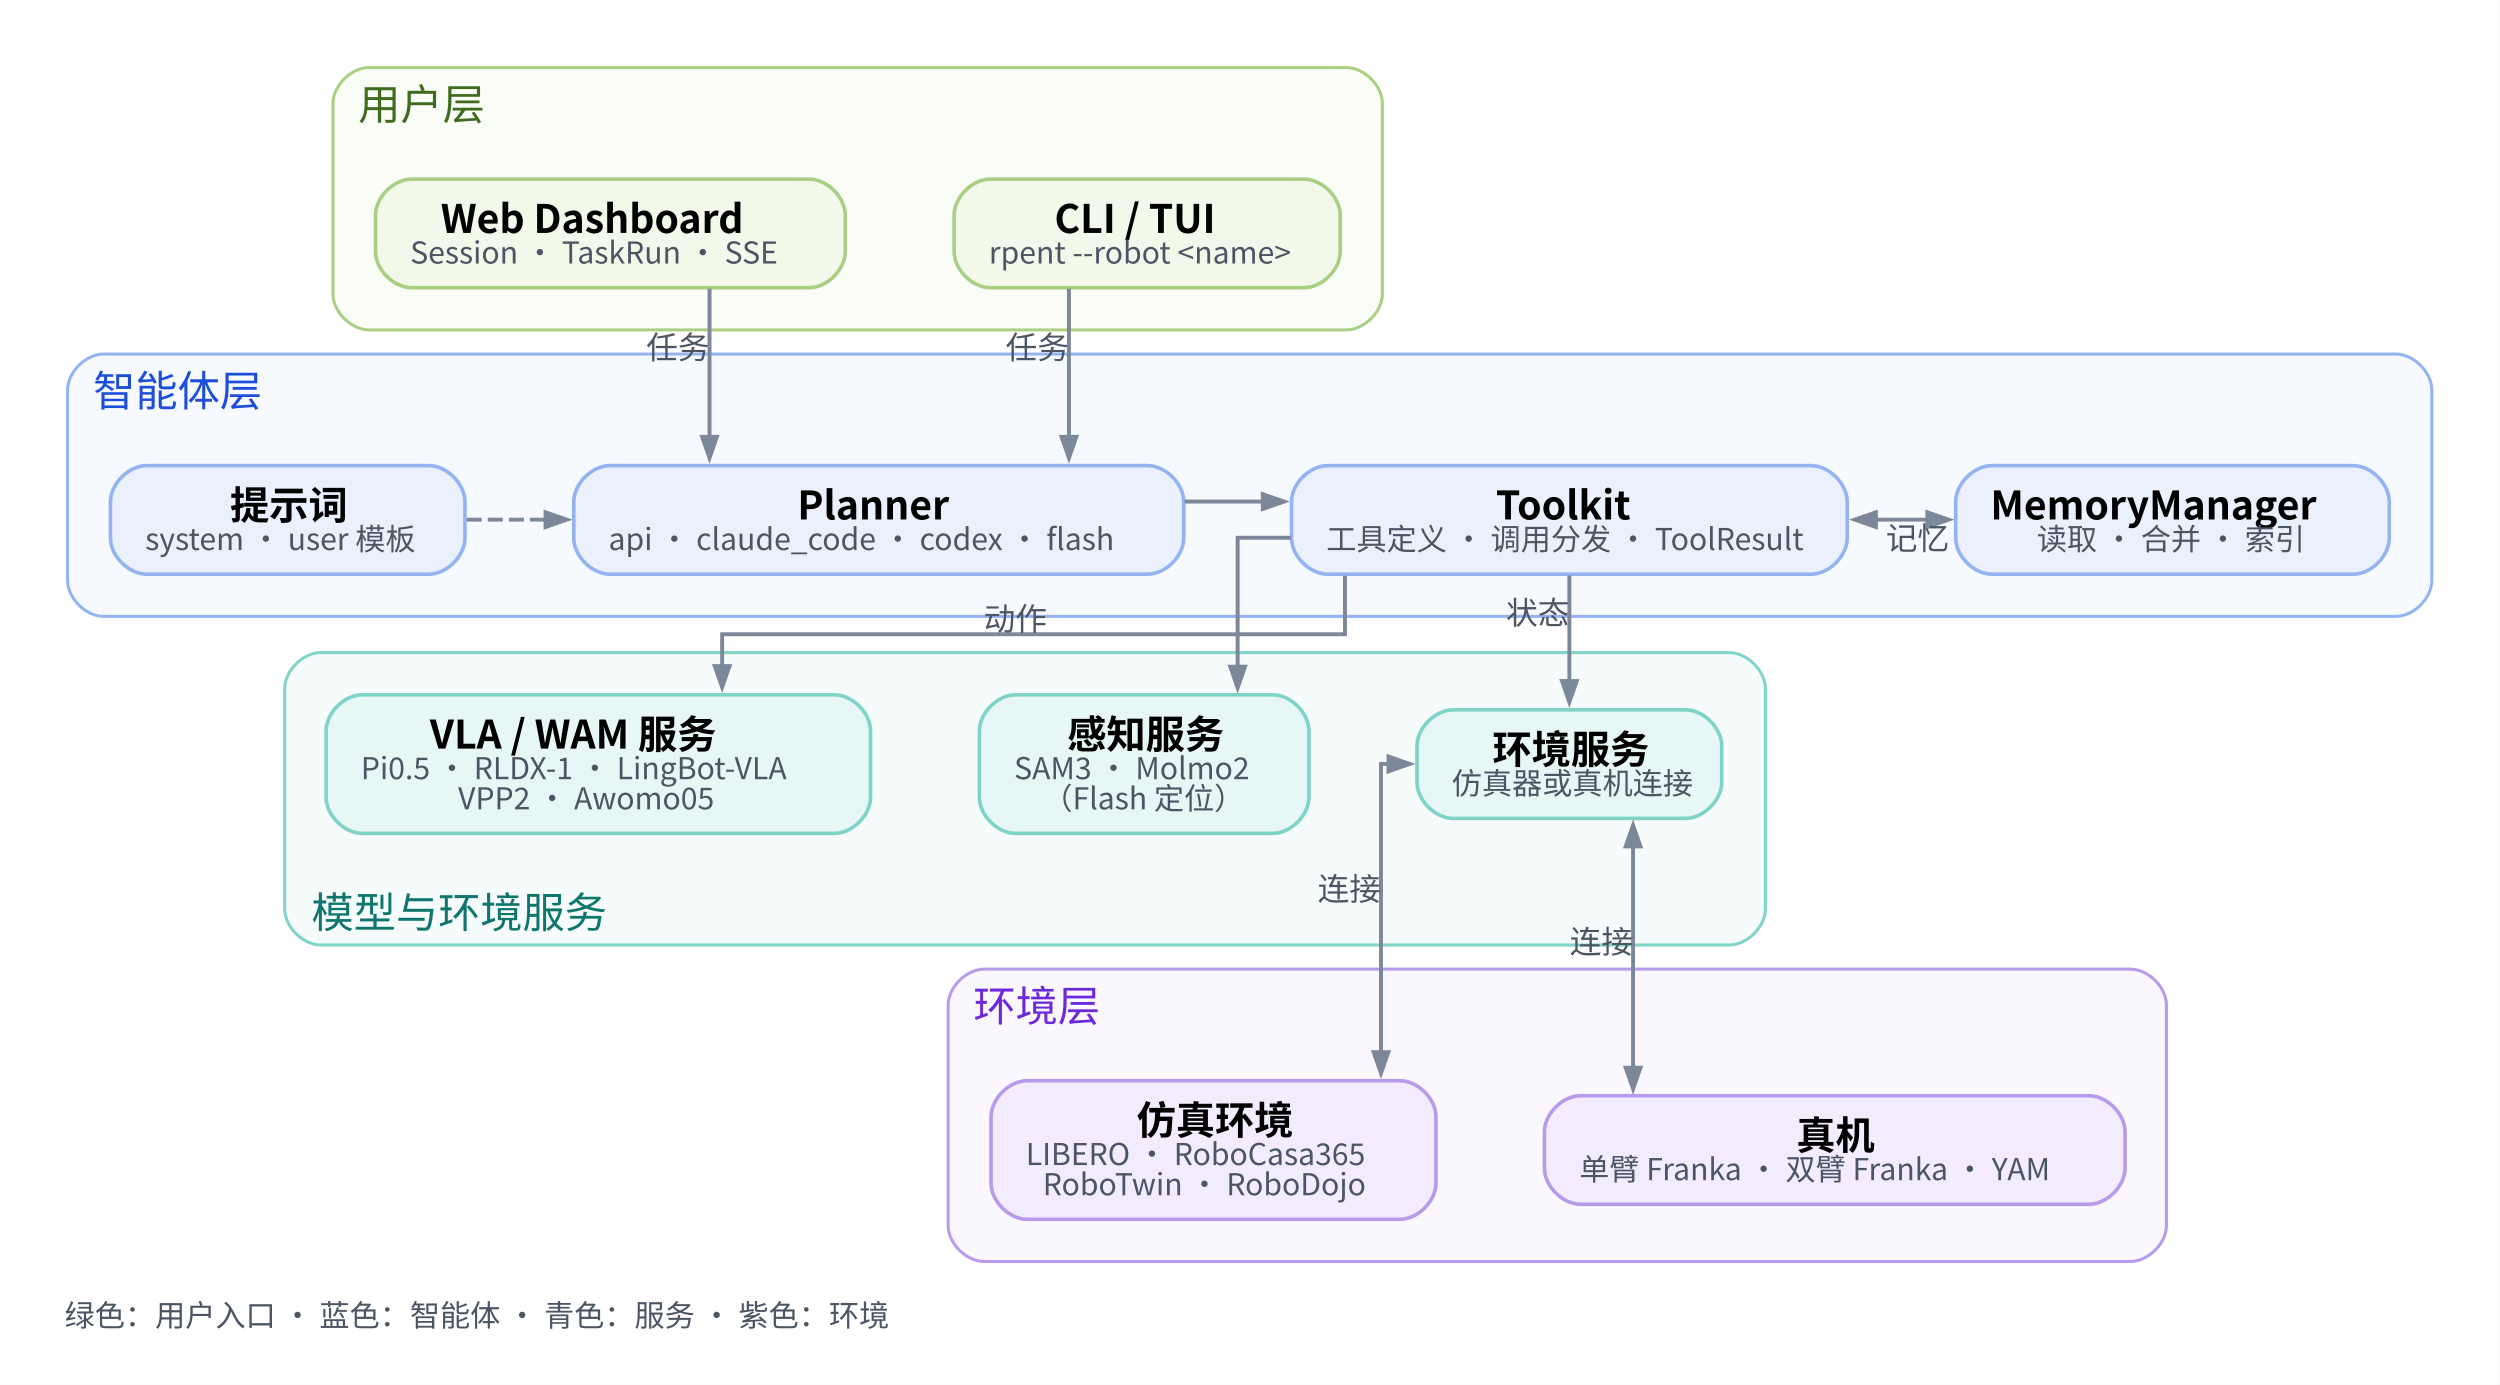
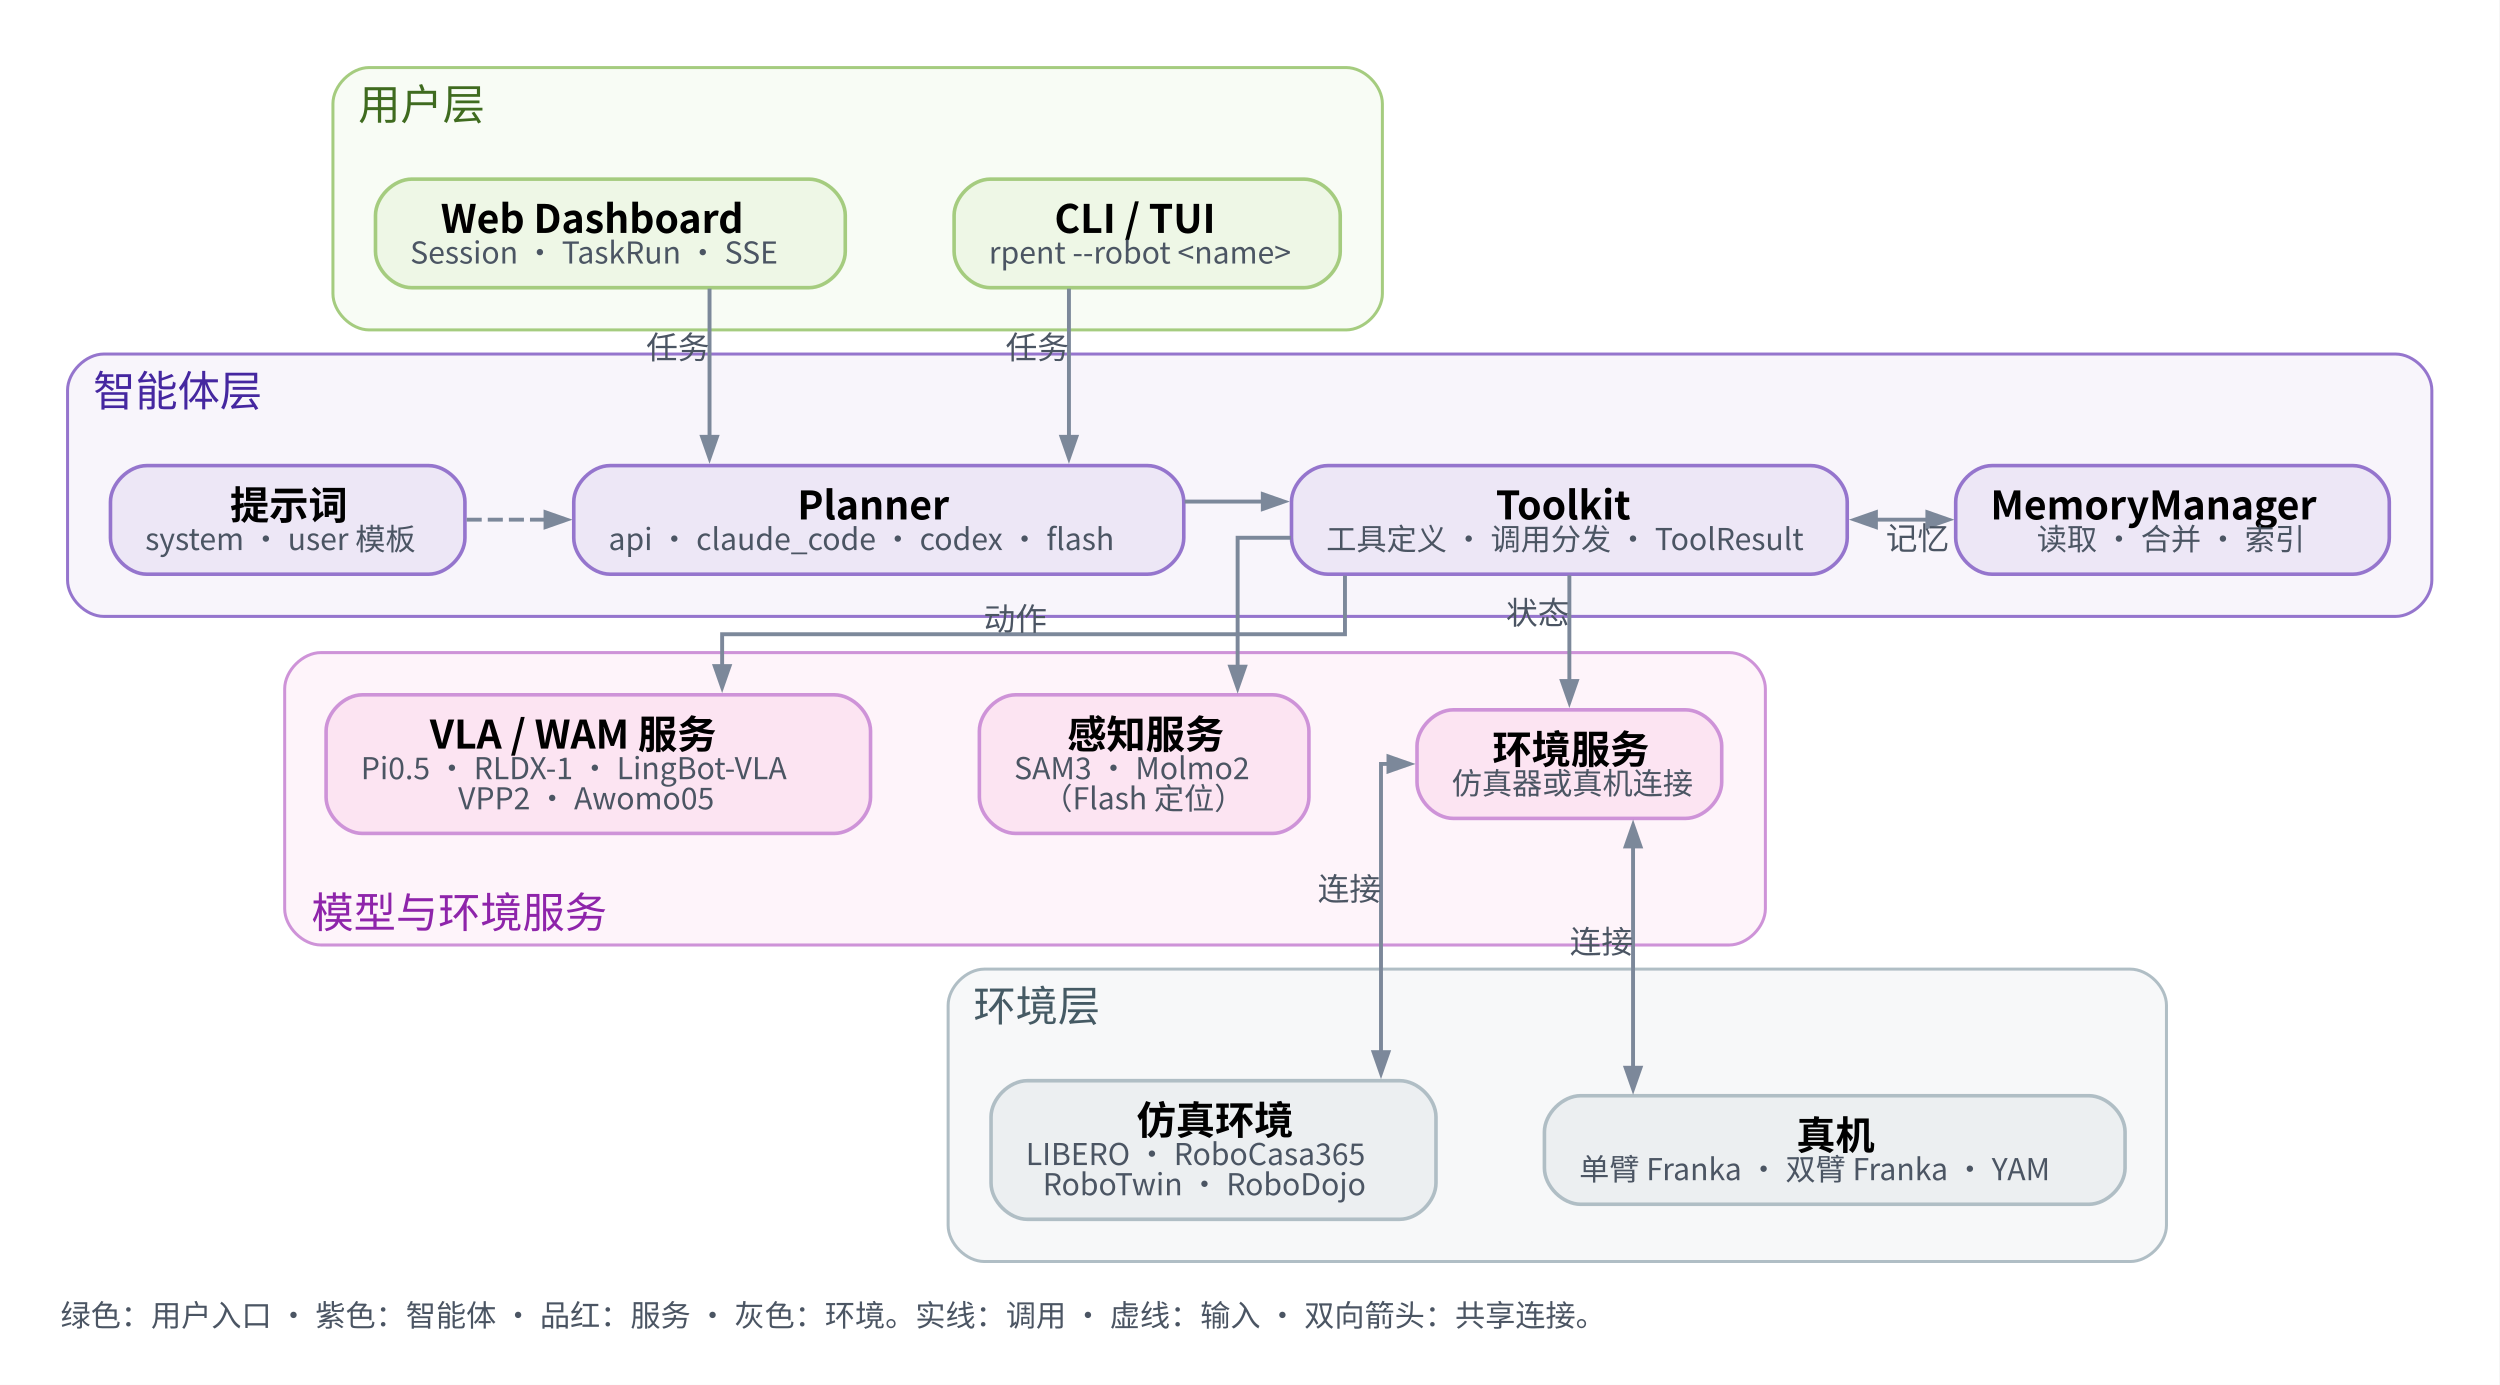
<svg xmlns="http://www.w3.org/2000/svg" width="829pt" height="459pt" viewBox="0.00 0.00 829.00 459.00">
  <g id="graph0" class="graph" transform="scale(1 1) rotate(0) translate(14.4 444.82)">
    <polygon fill="white" stroke="none" points="-14.4,14.4 -14.4,-444.82 814.4,-444.82 814.4,14.4 -14.4,14.4" />
-     <text xml:space="preserve" text-anchor="middle" x="143.75" y="-5" font-family="Hiragino Sans GB,Noto Sans CJK SC,sans-serif" font-size="10.00" fill="#4b5563">绿色：用户入口 · 蓝色：智能体 · 青色：服务 · 紫色：环境</text>
+     <text xml:space="preserve" text-anchor="middle" x="261.88" y="-5" font-family="Hiragino Sans GB,Noto Sans CJK SC,sans-serif" font-size="10.00" fill="#4b5563">绿色：用户入口 · 紫色：智能体 · 品红：服务 · 灰色：环境。实线：调用 · 虚线：输入 · 双向箭头：共享连接。</text>
    <g id="clust1" class="cluster">
-       <path fill="#f2f8ea" fill-opacity="0.4" stroke="#a9cf85" d="M108,-335.42C108,-335.42 432,-335.42 432,-335.42 438,-335.42 444,-341.42 444,-347.42 444,-347.42 444,-410.42 444,-410.42 444,-416.42 438,-422.42 432,-422.42 432,-422.42 108,-422.42 108,-422.42 102,-422.42 96,-416.42 96,-410.42 96,-410.42 96,-347.42 96,-347.42 96,-341.42 102,-335.42 108,-335.42" />
+       <path fill="#eef7e6" fill-opacity="0.4" stroke="#a5cc7f" d="M108,-335.42C108,-335.42 432,-335.42 432,-335.42 438,-335.42 444,-341.42 444,-347.42 444,-347.42 444,-410.42 444,-410.42 444,-416.42 438,-422.42 432,-422.42 432,-422.42 108,-422.42 108,-422.42 102,-422.42 96,-416.42 96,-410.42 96,-410.42 96,-347.42 96,-347.42 96,-341.42 102,-335.42 108,-335.42" />
      <text xml:space="preserve" text-anchor="middle" x="125.38" y="-405.12" font-family="Hiragino Sans GB,Noto Sans CJK SC,sans-serif" font-size="14.00" fill="#3f6b1f">用户层</text>
    </g>
    <g id="clust3" class="cluster">
-       <path fill="#eaf1fd" fill-opacity="0.4" stroke="#93b4f0" d="M20,-240.42C20,-240.42 780,-240.42 780,-240.42 786,-240.42 792,-246.42 792,-252.42 792,-252.42 792,-315.42 792,-315.42 792,-321.42 786,-327.42 780,-327.42 780,-327.42 20,-327.42 20,-327.42 14,-327.42 8,-321.42 8,-315.42 8,-315.42 8,-252.42 8,-252.42 8,-246.42 14,-240.42 20,-240.42" />
-       <text xml:space="preserve" text-anchor="middle" x="44.5" y="-310.12" font-family="Hiragino Sans GB,Noto Sans CJK SC,sans-serif" font-size="14.00" fill="#1d4ed8">智能体层</text>
+       <path fill="#ede7f6" fill-opacity="0.4" stroke="#9575cd" d="M20,-240.42C20,-240.42 780,-240.42 780,-240.42 786,-240.42 792,-246.42 792,-252.42 792,-252.42 792,-315.42 792,-315.42 792,-321.42 786,-327.42 780,-327.42 780,-327.42 20,-327.42 20,-327.42 14,-327.42 8,-321.42 8,-315.42 8,-315.42 8,-252.42 8,-252.42 8,-246.42 14,-240.42 20,-240.42" />
+       <text xml:space="preserve" text-anchor="middle" x="44.5" y="-310.12" font-family="Hiragino Sans GB,Noto Sans CJK SC,sans-serif" font-size="14.00" fill="#4527a0">智能体层</text>
    </g>
    <g id="clust5" class="cluster">
-       <path fill="#e7f7f5" fill-opacity="0.4" stroke="#7fd3c8" d="M92,-131.46C92,-131.46 559,-131.46 559,-131.46 565,-131.46 571,-137.46 571,-143.46 571,-143.46 571,-216.42 571,-216.42 571,-222.42 565,-228.42 559,-228.42 559,-228.42 92,-228.42 92,-228.42 86,-228.42 80,-222.42 80,-216.42 80,-216.42 80,-143.46 80,-143.46 80,-137.46 86,-131.46 92,-131.46" />
-       <text xml:space="preserve" text-anchor="middle" x="137.88" y="-137.16" font-family="Hiragino Sans GB,Noto Sans CJK SC,sans-serif" font-size="14.00" fill="#0f766e">模型与环境服务</text>
+       <path fill="#fce4f2" fill-opacity="0.4" stroke="#ce93d8" d="M92,-131.46C92,-131.46 559,-131.46 559,-131.46 565,-131.46 571,-137.46 571,-143.46 571,-143.46 571,-216.42 571,-216.42 571,-222.42 565,-228.42 559,-228.42 559,-228.42 92,-228.42 92,-228.42 86,-228.42 80,-222.42 80,-216.42 80,-216.42 80,-143.46 80,-143.46 80,-137.46 86,-131.46 92,-131.46" />
+       <text xml:space="preserve" text-anchor="middle" x="137.88" y="-137.16" font-family="Hiragino Sans GB,Noto Sans CJK SC,sans-serif" font-size="14.00" fill="#8e24aa">模型与环境服务</text>
    </g>
    <g id="clust7" class="cluster">
-       <path fill="#f3ecfe" fill-opacity="0.4" stroke="#b79bea" d="M312,-26.5C312,-26.5 692,-26.5 692,-26.5 698,-26.5 704,-32.5 704,-38.5 704,-38.5 704,-111.46 704,-111.46 704,-117.46 698,-123.46 692,-123.46 692,-123.46 312,-123.46 312,-123.46 306,-123.46 300,-117.46 300,-111.46 300,-111.46 300,-38.5 300,-38.5 300,-32.5 306,-26.5 312,-26.5" />
-       <text xml:space="preserve" text-anchor="middle" x="329.38" y="-106.16" font-family="Hiragino Sans GB,Noto Sans CJK SC,sans-serif" font-size="14.00" fill="#6d28d9">环境层</text>
+       <path fill="#eceff1" fill-opacity="0.4" stroke="#b0bec5" d="M312,-26.5C312,-26.5 692,-26.5 692,-26.5 698,-26.5 704,-32.5 704,-38.5 704,-38.5 704,-111.46 704,-111.46 704,-117.46 698,-123.46 692,-123.46 692,-123.46 312,-123.46 312,-123.46 306,-123.46 300,-117.46 300,-111.46 300,-111.46 300,-38.5 300,-38.5 300,-32.5 306,-26.5 312,-26.5" />
+       <text xml:space="preserve" text-anchor="middle" x="329.38" y="-106.16" font-family="Hiragino Sans GB,Noto Sans CJK SC,sans-serif" font-size="14.00" fill="#455a64">环境层</text>
    </g>
    <g id="node1" class="node">
-       <path fill="#f2f8ea" stroke="#a9cf85" stroke-width="1.2" d="M253.89,-385.42C253.89,-385.42 122.11,-385.42 122.11,-385.42 116.11,-385.42 110.11,-379.42 110.11,-373.42 110.11,-373.42 110.11,-361.42 110.11,-361.42 110.11,-355.42 116.11,-349.42 122.11,-349.42 122.11,-349.42 253.89,-349.42 253.89,-349.42 259.89,-349.42 265.89,-355.42 265.89,-361.42 265.89,-361.42 265.89,-373.42 265.89,-373.42 265.89,-379.42 259.89,-385.42 253.89,-385.42" />
+       <path fill="#eef7e6" stroke="#a5cc7f" stroke-width="1.2" d="M253.89,-385.42C253.89,-385.42 122.11,-385.42 122.11,-385.42 116.11,-385.42 110.11,-379.42 110.11,-373.42 110.11,-373.42 110.11,-361.42 110.11,-361.42 110.11,-355.42 116.11,-349.42 122.11,-349.42 122.11,-349.42 253.89,-349.42 253.89,-349.42 259.89,-349.42 265.89,-355.42 265.89,-361.42 265.89,-361.42 265.89,-373.42 265.89,-373.42 265.89,-379.42 259.89,-385.42 253.89,-385.42" />
      <text xml:space="preserve" text-anchor="start" x="131.75" y="-367.57" font-family="Hiragino Sans GB,Noto Sans CJK SC,sans-serif" font-weight="bold" font-size="13.00">Web Dashboard</text>
      <text xml:space="preserve" text-anchor="start" x="121.62" y="-357.42" font-family="Hiragino Sans GB,Noto Sans CJK SC,sans-serif" font-size="10.00" fill="#4b5563">Session · TaskRun · SSE</text>
    </g>
    <g id="node4" class="node">
-       <path fill="#eaf1fd" stroke="#93b4f0" stroke-width="1.2" d="M366.14,-290.42C366.14,-290.42 187.86,-290.42 187.86,-290.42 181.86,-290.42 175.86,-284.42 175.86,-278.42 175.86,-278.42 175.86,-266.42 175.86,-266.42 175.86,-260.42 181.86,-254.42 187.86,-254.42 187.86,-254.42 366.14,-254.42 366.14,-254.42 372.14,-254.42 378.14,-260.42 378.14,-266.42 378.14,-266.42 378.14,-278.42 378.14,-278.42 378.14,-284.42 372.14,-290.42 366.14,-290.42" />
+       <path fill="#ede7f6" stroke="#9575cd" stroke-width="1.2" d="M366.14,-290.42C366.14,-290.42 187.86,-290.42 187.86,-290.42 181.86,-290.42 175.86,-284.42 175.86,-278.42 175.86,-278.42 175.86,-266.42 175.86,-266.42 175.86,-260.42 181.86,-254.42 187.86,-254.42 187.86,-254.42 366.14,-254.42 366.14,-254.42 372.14,-254.42 378.14,-260.42 378.14,-266.42 378.14,-266.42 378.14,-278.42 378.14,-278.42 378.14,-284.42 372.14,-290.42 366.14,-290.42" />
      <text xml:space="preserve" text-anchor="start" x="250" y="-272.57" font-family="Hiragino Sans GB,Noto Sans CJK SC,sans-serif" font-weight="bold" font-size="13.00">Planner</text>
      <text xml:space="preserve" text-anchor="start" x="187.38" y="-262.42" font-family="Hiragino Sans GB,Noto Sans CJK SC,sans-serif" font-size="10.00" fill="#4b5563">api · claude_code · codex · flash</text>
    </g>
    <g id="edge1" class="edge">
      <path fill="none" stroke="#7c889a" stroke-width="1.3" d="M220.88,-349.1C220.88,-349.1 220.88,-299.97 220.88,-299.97" />
      <polygon fill="#7c889a" stroke="#7c889a" stroke-width="1.3" points="223.33,-299.97 220.88,-292.97 218.43,-299.97 223.33,-299.97" />
      <text xml:space="preserve" text-anchor="middle" x="210.38" y="-325.81" font-family="Hiragino Sans GB,Noto Sans CJK SC,sans-serif" font-size="10.50" fill="#4b5563">任务</text>
    </g>
    <g id="node2" class="node">
-       <path fill="#f2f8ea" stroke="#a9cf85" stroke-width="1.2" d="M418.02,-385.42C418.02,-385.42 313.98,-385.42 313.98,-385.42 307.98,-385.42 301.98,-379.42 301.98,-373.42 301.98,-373.42 301.98,-361.42 301.98,-361.42 301.98,-355.42 307.98,-349.42 313.98,-349.42 313.98,-349.42 418.02,-349.42 418.02,-349.42 424.02,-349.42 430.02,-355.42 430.02,-361.42 430.02,-361.42 430.02,-373.42 430.02,-373.42 430.02,-379.42 424.02,-385.42 418.02,-385.42" />
+       <path fill="#eef7e6" stroke="#a5cc7f" stroke-width="1.2" d="M418.02,-385.42C418.02,-385.42 313.98,-385.42 313.98,-385.42 307.98,-385.42 301.98,-379.42 301.98,-373.42 301.98,-373.42 301.98,-361.42 301.98,-361.42 301.98,-355.42 307.98,-349.42 313.98,-349.42 313.98,-349.42 418.02,-349.42 418.02,-349.42 424.02,-349.42 430.02,-355.42 430.02,-361.42 430.02,-361.42 430.02,-373.42 430.02,-373.42 430.02,-379.42 424.02,-385.42 418.02,-385.42" />
      <text xml:space="preserve" text-anchor="start" x="335.25" y="-367.57" font-family="Hiragino Sans GB,Noto Sans CJK SC,sans-serif" font-weight="bold" font-size="13.00">CLI / TUI</text>
      <text xml:space="preserve" text-anchor="start" x="313.5" y="-357.42" font-family="Hiragino Sans GB,Noto Sans CJK SC,sans-serif" font-size="10.00" fill="#4b5563">rpent --robot &lt;name&gt;</text>
    </g>
    <g id="edge2" class="edge">
      <path fill="none" stroke="#7c889a" stroke-width="1.3" d="M340.06,-349.1C340.06,-349.1 340.06,-299.97 340.06,-299.97" />
      <polygon fill="#7c889a" stroke="#7c889a" stroke-width="1.3" points="342.51,-299.97 340.06,-292.97 337.61,-299.97 342.51,-299.97" />
      <text xml:space="preserve" text-anchor="middle" x="329.56" y="-325.81" font-family="Hiragino Sans GB,Noto Sans CJK SC,sans-serif" font-size="10.50" fill="#4b5563">任务</text>
    </g>
    <g id="node3" class="node">
-       <path fill="#eaf1fd" stroke="#93b4f0" stroke-width="1.2" d="M127.77,-290.42C127.77,-290.42 34.23,-290.42 34.23,-290.42 28.23,-290.42 22.23,-284.42 22.23,-278.42 22.23,-278.42 22.23,-266.42 22.23,-266.42 22.23,-260.42 28.23,-254.42 34.23,-254.42 34.23,-254.42 127.77,-254.42 127.77,-254.42 133.77,-254.42 139.77,-260.42 139.77,-266.42 139.77,-266.42 139.77,-278.42 139.77,-278.42 139.77,-284.42 133.77,-290.42 127.77,-290.42" />
+       <path fill="#ede7f6" stroke="#9575cd" stroke-width="1.2" d="M127.77,-290.42C127.77,-290.42 34.23,-290.42 34.23,-290.42 28.23,-290.42 22.23,-284.42 22.23,-278.42 22.23,-278.42 22.23,-266.42 22.23,-266.42 22.23,-260.42 28.23,-254.42 34.23,-254.42 34.23,-254.42 127.77,-254.42 127.77,-254.42 133.77,-254.42 139.77,-260.42 139.77,-266.42 139.77,-266.42 139.77,-278.42 139.77,-278.42 139.77,-284.42 133.77,-290.42 127.77,-290.42" />
      <text xml:space="preserve" text-anchor="start" x="61.88" y="-272.57" font-family="Hiragino Sans GB,Noto Sans CJK SC,sans-serif" font-weight="bold" font-size="13.00">提示词</text>
      <text xml:space="preserve" text-anchor="start" x="33.75" y="-262.42" font-family="Hiragino Sans GB,Noto Sans CJK SC,sans-serif" font-size="10.00" fill="#4b5563">system · user 模板</text>
    </g>
    <g id="edge3" class="edge">
      <path fill="none" stroke="#7c889a" stroke-width="1.3" stroke-dasharray="5,2" d="M140.34,-272.5C140.34,-272.5 166.5,-272.5 166.5,-272.5" />
      <polygon fill="#7c889a" stroke="#7c889a" stroke-width="1.3" points="166.5,-274.95 173.5,-272.5 166.5,-270.05 166.5,-274.95" />
    </g>
    <g id="node5" class="node">
-       <path fill="#eaf1fd" stroke="#93b4f0" stroke-width="1.2" d="M586.14,-290.42C586.14,-290.42 425.86,-290.42 425.86,-290.42 419.86,-290.42 413.86,-284.42 413.86,-278.42 413.86,-278.42 413.86,-266.42 413.86,-266.42 413.86,-260.42 419.86,-254.42 425.86,-254.42 425.86,-254.42 586.14,-254.42 586.14,-254.42 592.14,-254.42 598.14,-260.42 598.14,-266.42 598.14,-266.42 598.14,-278.42 598.14,-278.42 598.14,-284.42 592.14,-290.42 586.14,-290.42" />
+       <path fill="#ede7f6" stroke="#9575cd" stroke-width="1.2" d="M586.14,-290.42C586.14,-290.42 425.86,-290.42 425.86,-290.42 419.86,-290.42 413.86,-284.42 413.86,-278.42 413.86,-278.42 413.86,-266.42 413.86,-266.42 413.86,-260.42 419.86,-254.42 425.86,-254.42 425.86,-254.42 586.14,-254.42 586.14,-254.42 592.14,-254.42 598.14,-260.42 598.14,-266.42 598.14,-266.42 598.14,-278.42 598.14,-278.42 598.14,-284.42 592.14,-290.42 586.14,-290.42" />
      <text xml:space="preserve" text-anchor="start" x="481.62" y="-272.57" font-family="Hiragino Sans GB,Noto Sans CJK SC,sans-serif" font-weight="bold" font-size="13.00">Toolkit</text>
      <text xml:space="preserve" text-anchor="start" x="425.38" y="-262.42" font-family="Hiragino Sans GB,Noto Sans CJK SC,sans-serif" font-size="10.00" fill="#4b5563">工具定义 · 调用分发 · ToolResult</text>
    </g>
    <g id="edge4" class="edge">
      <path fill="none" stroke="#7c889a" stroke-width="1.3" d="M378.44,-278.5C378.44,-278.5 404.35,-278.5 404.35,-278.5" />
      <polygon fill="#7c889a" stroke="#7c889a" stroke-width="1.3" points="404.35,-280.95 411.35,-278.5 404.35,-276.05 404.35,-280.95" />
    </g>
    <g id="node6" class="node">
-       <path fill="#eaf1fd" stroke="#93b4f0" stroke-width="1.2" d="M765.89,-290.42C765.89,-290.42 646.11,-290.42 646.11,-290.42 640.11,-290.42 634.11,-284.42 634.11,-278.42 634.11,-278.42 634.11,-266.42 634.11,-266.42 634.11,-260.42 640.11,-254.42 646.11,-254.42 646.11,-254.42 765.89,-254.42 765.89,-254.42 771.89,-254.42 777.89,-260.42 777.89,-266.42 777.89,-266.42 777.89,-278.42 777.89,-278.42 777.89,-284.42 771.89,-290.42 765.89,-290.42" />
+       <path fill="#ede7f6" stroke="#9575cd" stroke-width="1.2" d="M765.89,-290.42C765.89,-290.42 646.11,-290.42 646.11,-290.42 640.11,-290.42 634.11,-284.42 634.11,-278.42 634.11,-278.42 634.11,-266.42 634.11,-266.42 634.11,-260.42 640.11,-254.42 646.11,-254.42 646.11,-254.42 765.89,-254.42 765.89,-254.42 771.89,-254.42 777.89,-260.42 777.89,-266.42 777.89,-266.42 777.89,-278.42 777.89,-278.42 777.89,-284.42 771.89,-290.42 765.89,-290.42" />
      <text xml:space="preserve" text-anchor="start" x="645.62" y="-272.57" font-family="Hiragino Sans GB,Noto Sans CJK SC,sans-serif" font-weight="bold" font-size="13.00">MemoryManager</text>
      <text xml:space="preserve" text-anchor="start" x="661" y="-262.42" font-family="Hiragino Sans GB,Noto Sans CJK SC,sans-serif" font-size="10.00" fill="#4b5563">读取 · 合并 · 索引</text>
    </g>
    <g id="edge5" class="edge">
      <path fill="none" stroke="#7c889a" stroke-width="1.3" d="M607.65,-272.5C607.65,-272.5 624.72,-272.5 624.72,-272.5" />
      <polygon fill="#7c889a" stroke="#7c889a" stroke-width="1.3" points="607.65,-270.05 600.65,-272.5 607.65,-274.95 607.65,-270.05" />
      <polygon fill="#7c889a" stroke="#7c889a" stroke-width="1.3" points="624.72,-274.95 631.72,-272.5 624.72,-270.05 624.72,-274.95" />
      <text xml:space="preserve" text-anchor="middle" x="621.43" y="-262.52" font-family="Hiragino Sans GB,Noto Sans CJK SC,sans-serif" font-size="10.50" fill="#4b5563">记忆</text>
    </g>
    <g id="node7" class="node">
-       <path fill="#e7f7f5" stroke="#7fd3c8" stroke-width="1.2" d="M262.27,-214.42C262.27,-214.42 105.73,-214.42 105.73,-214.42 99.73,-214.42 93.73,-208.42 93.73,-202.42 93.73,-202.42 93.73,-180.46 93.73,-180.46 93.73,-174.46 99.73,-168.46 105.73,-168.46 105.73,-168.46 262.27,-168.46 262.27,-168.46 268.27,-168.46 274.27,-174.46 274.27,-180.46 274.27,-180.46 274.27,-202.42 274.27,-202.42 274.27,-208.42 268.27,-214.42 262.27,-214.42" />
+       <path fill="#fce4f2" stroke="#ce93d8" stroke-width="1.2" d="M262.27,-214.42C262.27,-214.42 105.73,-214.42 105.73,-214.42 99.73,-214.42 93.73,-208.42 93.73,-202.42 93.73,-202.42 93.73,-180.46 93.73,-180.46 93.73,-174.46 99.73,-168.46 105.73,-168.46 105.73,-168.46 262.27,-168.46 262.27,-168.46 268.27,-168.46 274.27,-174.46 274.27,-180.46 274.27,-180.46 274.27,-202.42 274.27,-202.42 274.27,-208.42 268.27,-214.42 262.27,-214.42" />
      <text xml:space="preserve" text-anchor="start" x="128.12" y="-196.59" font-family="Hiragino Sans GB,Noto Sans CJK SC,sans-serif" font-weight="bold" font-size="13.00">VLA / WAM 服务</text>
      <text xml:space="preserve" text-anchor="start" x="105.25" y="-186.44" font-family="Hiragino Sans GB,Noto Sans CJK SC,sans-serif" font-size="10.00" fill="#4b5563">Pi0.5 · RLDX-1 · LingBot-VLA</text>
      <text xml:space="preserve" text-anchor="start" x="137.5" y="-176.44" font-family="Hiragino Sans GB,Noto Sans CJK SC,sans-serif" font-size="10.00" fill="#4b5563">VPP2 · Awomo05</text>
    </g>
    <g id="edge6" class="edge">
      <path fill="none" stroke="#7c889a" stroke-width="1.3" d="M431.59,-253.9C431.59,-244.28 431.59,-234.5 431.59,-234.5 431.59,-234.5 225.06,-234.5 225.06,-234.5 225.06,-234.5 225.06,-223.95 225.06,-223.95" />
      <polygon fill="#7c889a" stroke="#7c889a" stroke-width="1.3" points="227.51,-223.95 225.06,-216.95 222.61,-223.95 227.51,-223.95" />
      <text xml:space="preserve" text-anchor="middle" x="322.26" y="-235.78" font-family="Hiragino Sans GB,Noto Sans CJK SC,sans-serif" font-size="10.50" fill="#4b5563">动作</text>
    </g>
    <g id="node8" class="node">
-       <path fill="#e7f7f5" stroke="#7fd3c8" stroke-width="1.2" d="M407.64,-214.42C407.64,-214.42 322.36,-214.42 322.36,-214.42 316.36,-214.42 310.36,-208.42 310.36,-202.42 310.36,-202.42 310.36,-180.46 310.36,-180.46 310.36,-174.46 316.36,-168.46 322.36,-168.46 322.36,-168.46 407.64,-168.46 407.64,-168.46 413.64,-168.46 419.64,-174.46 419.64,-180.46 419.64,-180.46 419.64,-202.42 419.64,-202.42 419.64,-208.42 413.64,-214.42 407.64,-214.42" />
+       <path fill="#fce4f2" stroke="#ce93d8" stroke-width="1.2" d="M407.64,-214.42C407.64,-214.42 322.36,-214.42 322.36,-214.42 316.36,-214.42 310.36,-208.42 310.36,-202.42 310.36,-202.42 310.36,-180.46 310.36,-180.46 310.36,-174.46 316.36,-168.46 322.36,-168.46 322.36,-168.46 407.64,-168.46 407.64,-168.46 413.64,-168.46 419.64,-174.46 419.64,-180.46 419.64,-180.46 419.64,-202.42 419.64,-202.42 419.64,-208.42 413.64,-214.42 407.64,-214.42" />
      <text xml:space="preserve" text-anchor="start" x="339.5" y="-196.59" font-family="Hiragino Sans GB,Noto Sans CJK SC,sans-serif" font-weight="bold" font-size="13.00">感知服务</text>
      <text xml:space="preserve" text-anchor="start" x="321.88" y="-186.44" font-family="Hiragino Sans GB,Noto Sans CJK SC,sans-serif" font-size="10.00" fill="#4b5563">SAM3 · Molmo2</text>
      <text xml:space="preserve" text-anchor="start" x="331.25" y="-176.44" font-family="Hiragino Sans GB,Noto Sans CJK SC,sans-serif" font-size="10.00" fill="#4b5563">（Flash 定位）</text>
    </g>
    <g id="edge7" class="edge">
      <path fill="none" stroke="#7c889a" stroke-width="1.3" d="M413.67,-266.5C403.09,-266.5 396,-266.5 396,-266.5 396,-266.5 396,-223.75 396,-223.75" />
      <polygon fill="#7c889a" stroke="#7c889a" stroke-width="1.3" points="398.45,-223.75 396,-216.75 393.55,-223.75 398.45,-223.75" />
    </g>
    <g id="node9" class="node">
-       <path fill="#e7f7f5" stroke="#7fd3c8" stroke-width="1.2" d="M544.52,-209.44C544.52,-209.44 467.48,-209.44 467.48,-209.44 461.48,-209.44 455.48,-203.44 455.48,-197.44 455.48,-197.44 455.48,-185.44 455.48,-185.44 455.48,-179.44 461.48,-173.44 467.48,-173.44 467.48,-173.44 544.52,-173.44 544.52,-173.44 550.52,-173.44 556.52,-179.44 556.52,-185.44 556.52,-185.44 556.52,-197.44 556.52,-197.44 556.52,-203.44 550.52,-209.44 544.52,-209.44" />
+       <path fill="#fce4f2" stroke="#ce93d8" stroke-width="1.2" d="M544.52,-209.44C544.52,-209.44 467.48,-209.44 467.48,-209.44 461.48,-209.44 455.48,-203.44 455.48,-197.44 455.48,-197.44 455.48,-185.44 455.48,-185.44 455.48,-179.44 461.48,-173.44 467.48,-173.44 467.48,-173.44 544.52,-173.44 544.52,-173.44 550.52,-173.44 556.52,-179.44 556.52,-185.44 556.52,-185.44 556.52,-197.44 556.52,-197.44 556.52,-203.44 550.52,-209.44 544.52,-209.44" />
      <text xml:space="preserve" text-anchor="start" x="480.5" y="-191.59" font-family="Hiragino Sans GB,Noto Sans CJK SC,sans-serif" font-weight="bold" font-size="13.00">环境服务</text>
      <text xml:space="preserve" text-anchor="start" x="467" y="-181.44" font-family="Hiragino Sans GB,Noto Sans CJK SC,sans-serif" font-size="10.00" fill="#4b5563">仿真器或真机连接</text>
    </g>
    <g id="edge8" class="edge">
      <path fill="none" stroke="#7c889a" stroke-width="1.3" d="M506,-254.04C506,-254.04 506,-218.99 506,-218.99" />
      <polygon fill="#7c889a" stroke="#7c889a" stroke-width="1.3" points="508.45,-218.99 506,-211.99 503.55,-218.99 508.45,-218.99" />
      <text xml:space="preserve" text-anchor="middle" x="495.5" y="-237.79" font-family="Hiragino Sans GB,Noto Sans CJK SC,sans-serif" font-size="10.50" fill="#4b5563">状态</text>
    </g>
    <g id="node10" class="node">
-       <path fill="#f3ecfe" stroke="#b79bea" stroke-width="1.2" d="M449.77,-86.46C449.77,-86.46 326.23,-86.46 326.23,-86.46 320.23,-86.46 314.23,-80.46 314.23,-74.46 314.23,-74.46 314.23,-52.5 314.23,-52.5 314.23,-46.5 320.23,-40.5 326.23,-40.5 326.23,-40.5 449.77,-40.5 449.77,-40.5 455.77,-40.5 461.77,-46.5 461.77,-52.5 461.77,-52.5 461.77,-74.46 461.77,-74.46 461.77,-80.46 455.77,-86.46 449.77,-86.46" />
+       <path fill="#eceff1" stroke="#b0bec5" stroke-width="1.2" d="M449.77,-86.46C449.77,-86.46 326.23,-86.46 326.23,-86.46 320.23,-86.46 314.23,-80.46 314.23,-74.46 314.23,-74.46 314.23,-52.5 314.23,-52.5 314.23,-46.5 320.23,-40.5 326.23,-40.5 326.23,-40.5 449.77,-40.5 449.77,-40.5 455.77,-40.5 461.77,-46.5 461.77,-52.5 461.77,-52.5 461.77,-74.46 461.77,-74.46 461.77,-80.46 455.77,-86.46 449.77,-86.46" />
      <text xml:space="preserve" text-anchor="start" x="362.5" y="-68.63" font-family="Hiragino Sans GB,Noto Sans CJK SC,sans-serif" font-weight="bold" font-size="13.00">仿真环境</text>
      <text xml:space="preserve" text-anchor="start" x="325.75" y="-58.48" font-family="Hiragino Sans GB,Noto Sans CJK SC,sans-serif" font-size="10.00" fill="#4b5563">LIBERO · RoboCasa365</text>
      <text xml:space="preserve" text-anchor="start" x="331.38" y="-48.48" font-family="Hiragino Sans GB,Noto Sans CJK SC,sans-serif" font-size="10.00" fill="#4b5563">RoboTwin · RoboDojo</text>
    </g>
    <g id="edge9" class="edge">
      <path fill="none" stroke="#7c889a" stroke-width="1.3" d="M446.02,-191.5C446.02,-191.5 443.54,-191.5 443.54,-191.5 443.54,-191.5 443.54,-95.93 443.54,-95.93" />
      <polygon fill="#7c889a" stroke="#7c889a" stroke-width="1.3" points="446.02,-193.95 453.02,-191.5 446.02,-189.05 446.02,-193.95" />
      <polygon fill="#7c889a" stroke="#7c889a" stroke-width="1.3" points="445.99,-95.93 443.54,-88.93 441.09,-95.93 445.99,-95.93" />
      <text xml:space="preserve" text-anchor="middle" x="433.04" y="-146.23" font-family="Hiragino Sans GB,Noto Sans CJK SC,sans-serif" font-size="10.50" fill="#4b5563">连接</text>
    </g>
    <g id="node11" class="node">
-       <path fill="#f3ecfe" stroke="#b79bea" stroke-width="1.2" d="M678.27,-81.48C678.27,-81.48 509.73,-81.48 509.73,-81.48 503.73,-81.48 497.73,-75.48 497.73,-69.48 497.73,-69.48 497.73,-57.48 497.73,-57.48 497.73,-51.48 503.73,-45.48 509.73,-45.48 509.73,-45.48 678.27,-45.48 678.27,-45.48 684.27,-45.48 690.27,-51.48 690.27,-57.48 690.27,-57.48 690.27,-69.48 690.27,-69.48 690.27,-75.48 684.27,-81.48 678.27,-81.48" />
+       <path fill="#eceff1" stroke="#b0bec5" stroke-width="1.2" d="M678.27,-81.48C678.27,-81.48 509.73,-81.48 509.73,-81.48 503.73,-81.48 497.73,-75.48 497.73,-69.48 497.73,-69.48 497.73,-57.48 497.73,-57.48 497.73,-51.48 503.73,-45.48 509.73,-45.48 509.73,-45.48 678.27,-45.48 678.27,-45.48 684.27,-45.48 690.27,-51.48 690.27,-57.48 690.27,-57.48 690.27,-69.48 690.27,-69.48 690.27,-75.48 684.27,-81.48 678.27,-81.48" />
      <text xml:space="preserve" text-anchor="start" x="581.25" y="-63.63" font-family="Hiragino Sans GB,Noto Sans CJK SC,sans-serif" font-weight="bold" font-size="13.00">真机</text>
      <text xml:space="preserve" text-anchor="start" x="509.25" y="-53.48" font-family="Hiragino Sans GB,Noto Sans CJK SC,sans-serif" font-size="10.00" fill="#4b5563">单臂 Franka · 双臂 Franka · YAM</text>
    </g>
    <g id="edge10" class="edge">
      <path fill="none" stroke="#7c889a" stroke-width="1.3" d="M527.12,-164.14C527.12,-164.14 527.12,-90.75 527.12,-90.75" />
      <polygon fill="#7c889a" stroke="#7c889a" stroke-width="1.3" points="524.68,-164.14 527.13,-171.14 529.58,-164.14 524.68,-164.14" />
      <polygon fill="#7c889a" stroke="#7c889a" stroke-width="1.3" points="529.58,-90.75 527.13,-83.75 524.68,-90.75 529.58,-90.75" />
      <text xml:space="preserve" text-anchor="middle" x="516.62" y="-128.72" font-family="Hiragino Sans GB,Noto Sans CJK SC,sans-serif" font-size="10.50" fill="#4b5563">连接</text>
    </g>
  </g>
</svg>
